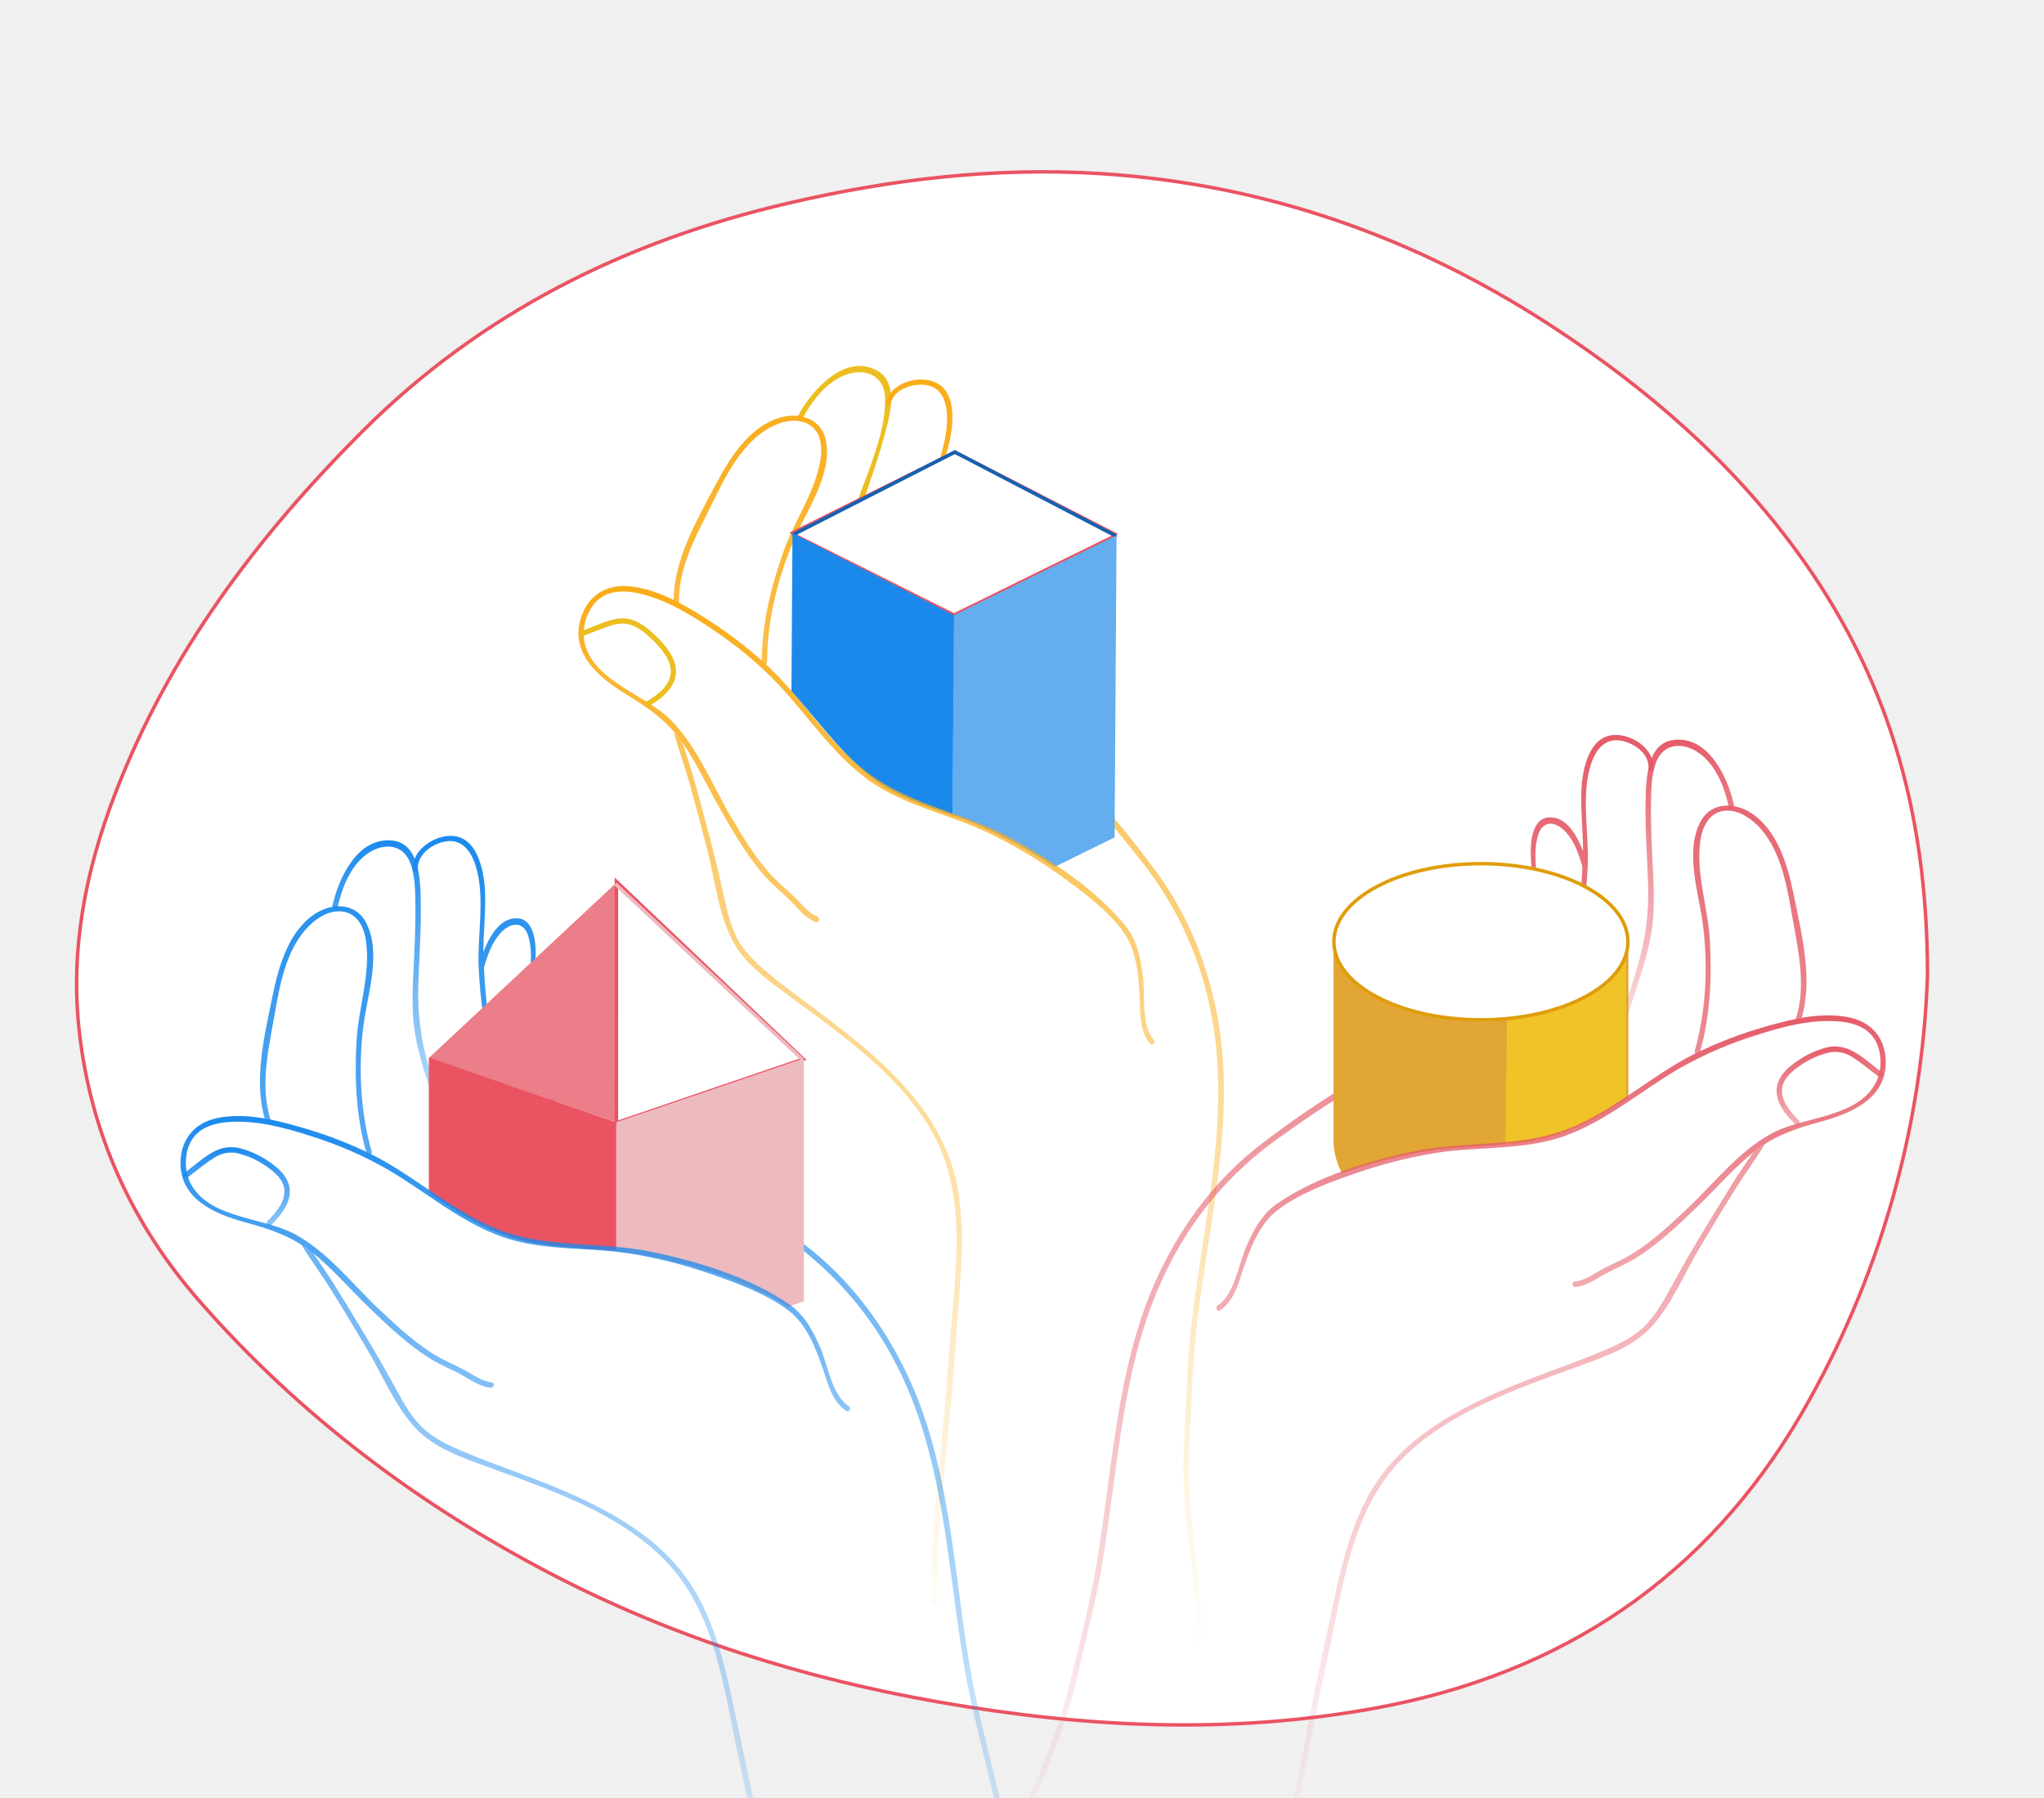
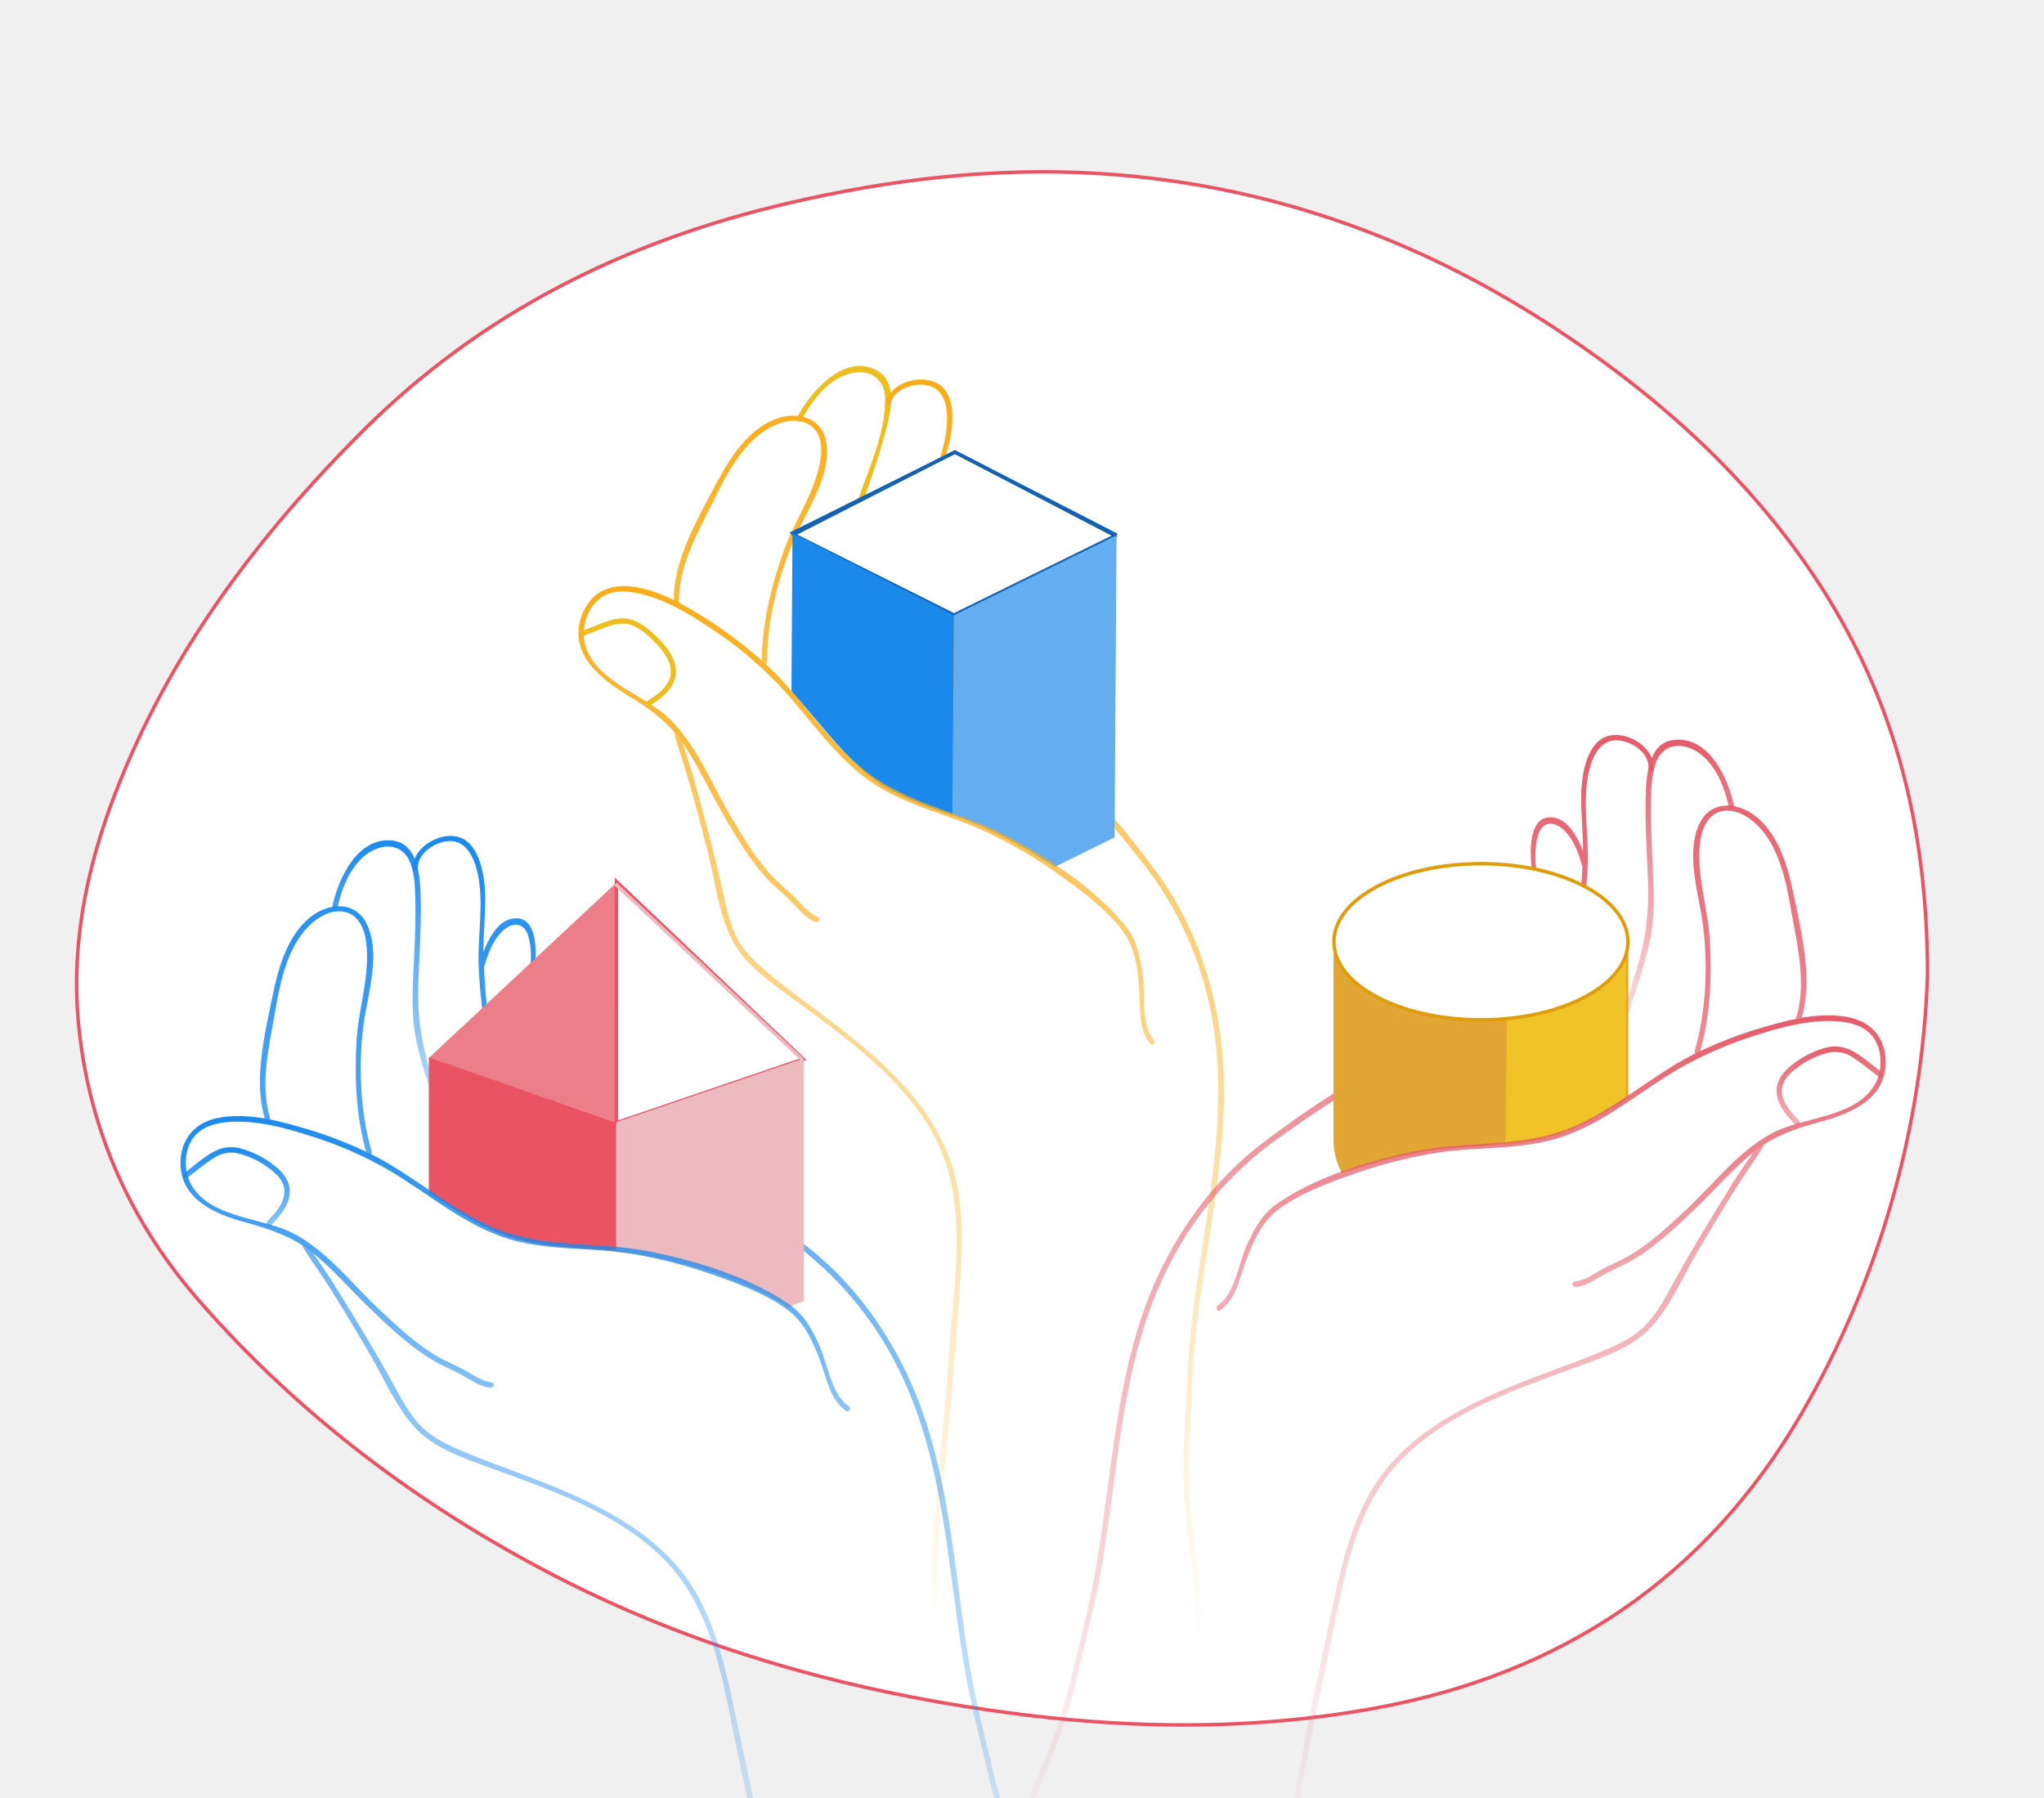
<svg xmlns="http://www.w3.org/2000/svg" xmlns:xlink="http://www.w3.org/1999/xlink" width="588.82" height="517.82">
  <defs>
    <linearGradient id="yellow_gradient" x1="273.31" y1="474.79" x2="273.31" y2="109.22" gradientUnits="userSpaceOnUse">
      <stop offset="0" stop-color="#f9ac17" stop-opacity="0" />
      <stop offset="1" stop-color="#f9ac17" />
    </linearGradient>
    <linearGradient id="red_gradient" x1="477.42" y1="320.51" x2="477.42" y2="213.09" gradientUnits="userSpaceOnUse">
      <stop offset=".05" stop-color="#e55c69" stop-opacity="0" />
      <stop offset="1" stop-color="#e55c69" />
    </linearGradient>
    <linearGradient id="red_gradient-2" x1="404.6" y1="550.68" x2="404.6" y2="211.71" xlink:href="#red_gradient" />
    <linearGradient id="linear-gradient" x1="117.85" y1="349.51" x2="117.85" y2="242.09" gradientUnits="userSpaceOnUse">
      <stop offset="0" stop-color="#1b8aed" stop-opacity="0" />
      <stop offset="1" stop-color="#1b8aed" />
    </linearGradient>
    <linearGradient id="linear-gradient-2" x1="190.67" y1="579.68" x2="190.67" y2="240.71" xlink:href="#linear-gradient" />
    <linearGradient id="linear-gradient-3" x1="148.45" y1="406.58" x2="148.45" y2="321.48" gradientUnits="userSpaceOnUse">
      <stop offset="0" stop-color="#1b8aed" stop-opacity=".5" />
      <stop offset="1" stop-color="#1b8aed" />
    </linearGradient>
    <linearGradient id="linear-gradient-4" x1="68.19" y1="353.05" x2="68.19" y2="330.44" xlink:href="#linear-gradient-3" />
    <linearGradient id="linear-gradient-5" x1="249.59" y1="300.93" x2="249.59" y2="168.85" gradientUnits="userSpaceOnUse">
      <stop offset="0" stop-color="#f9ac17" stop-opacity=".5" />
      <stop offset="1" stop-color="#f9ac17" />
    </linearGradient>
    <linearGradient id="linear-gradient-6" x1="446.82" y1="377.58" x2="446.82" y2="292.48" gradientUnits="userSpaceOnUse">
      <stop offset=".05" stop-color="#e55c69" stop-opacity=".5" />
      <stop offset="1" stop-color="#e55c69" />
    </linearGradient>
    <linearGradient id="linear-gradient-7" x1="527.08" y1="324.05" x2="527.08" y2="301.44" xlink:href="#linear-gradient-6" />
-     <style>.cls-1{stroke:#ea5362}.cls-1,.cls-13{fill:#fff}.cls-2{fill:#ecbe1f}.cls-3{fill:url(#yellow_gradient)}.cls-4{fill:url(#red_gradient)}.cls-5{fill:url(#red_gradient-2)}.cls-6{fill:url(#linear-gradient)}.cls-7{fill:url(#linear-gradient-2)}.cls-17,.cls-18,.cls-8{fill:none}.cls-8{stroke:#1362b2}.cls-13,.cls-17,.cls-8{stroke-miterlimit:10}.cls-9{fill:#64adef}.cls-10{fill:#1b89ec}.cls-11{fill:#e1a633}.cls-12{fill:#f0c429}.cls-13{stroke:#df9d0b}.cls-14{fill:#eb7e88}.cls-15{fill:#ea5362}.cls-16{fill:#edbabf}.cls-17{stroke:#edbabf}.cls-19{fill:url(#linear-gradient-3)}.cls-20{fill:url(#linear-gradient-4)}.cls-21{fill:url(#linear-gradient-5)}.cls-22{fill:url(#linear-gradient-6)}.cls-23{fill:url(#linear-gradient-7)}</style>
+     <style>.cls-1{stroke:#ea5362}.cls-24{stroke:#1362b2}.cls-1,.cls-13,.cls-24{fill:#fff}.cls-2{fill:#ecbe1f}.cls-3{fill:url(#yellow_gradient)}.cls-4{fill:url(#red_gradient)}.cls-5{fill:url(#red_gradient-2)}.cls-6{fill:url(#linear-gradient)}.cls-7{fill:url(#linear-gradient-2)}.cls-17,.cls-18,.cls-8{fill:none}.cls-8{stroke:#1362b2}.cls-13,.cls-17,.cls-8{stroke-miterlimit:10}.cls-9{fill:#64adef}.cls-10{fill:#1b89ec}.cls-11{fill:#e1a633}.cls-12{fill:#f0c429}.cls-13{stroke:#df9d0b}.cls-14{fill:#eb7e88}.cls-15{fill:#ea5362}.cls-16{fill:#edbabf}.cls-17{stroke:#edbabf}.cls-19{fill:url(#linear-gradient-3)}.cls-20{fill:url(#linear-gradient-4)}.cls-21{fill:url(#linear-gradient-5)}.cls-22{fill:url(#linear-gradient-6)}.cls-23{fill:url(#linear-gradient-7)}</style>
  </defs>
  <g id="Layer_1" data-name="Layer 1">
    <path class="cls-1" d="M555.26 280.89a270.4 270.4 0 01-36.21 126.19c-27.52 47.29-69 75.09-122.72 84.93-42 7.69-83.79 5.63-125.56-1.67-38.88-6.79-76.17-18.41-111.28-36.6-38.81-20.13-73.26-46.06-102.08-79C38 352.56 26.11 326.57 22.83 297c-2.62-23.54 1.8-46.07 10.2-68 15.54-40.6 41-74.41 71.47-104.84C138.72 90 180.22 69.45 227 58.55c29.65-6.92 59.59-10.44 90-8.54 47.12 3 90.25 18.07 129.74 43.76 27.44 17.85 51.94 39 71.28 65.62 24.89 34.33 37.23 72.74 37.24 121.5z" />
    <path class="cls-2" d="M231.3 120.33c2.68-4.86 6.42-9.86 11.69-12.1 6.13-2.6 12-.09 12 6.78.08 10-5 20.71-8.19 30-2 5.79-3.84 11.58-4.43 17.69-.68 7.08-.22 14.24 0 21.33a150.82 150.82 0 003.94 32.16.78.78 0 001.52-.37c-3.49-14-4-28.78-4.19-43.15a72.81 72.81 0 013.62-24c2.4-7.33 5.13-14.53 7.19-22 1.58-5.69 4.94-16.16-1.77-19.91-9.26-5.18-18.81 5.74-22.69 12.79-.48.88.84 1.72 1.33.83z" />
    <path class="cls-3" d="M205.47 144.4c3.82-7.8 8.44-16.88 16.35-21.24 3-1.66 6.93-2.69 10.26-1.35 4.24 1.69 4.92 6.35 4.3 10.39-1.44 9.41-7.36 17.48-10.54 26.32-3.63 10.09-6.31 21-6.4 31.79.36.33.74.64 1.1 1a.68.68 0 00.45-.65c0-11.89 3.15-24.63 7.9-35.52 3.64-8.33 10.88-18.52 9.06-28.12-1.24-6.55-7.85-8.45-13.61-6.62-8.65 2.75-14.18 11.62-18.18 19.19-5.31 10.06-12.1 21.62-12.08 33.32.51.25 1 .5 1.53.76-.3-10.5 5.39-20.14 9.86-29.27zm51.07-28c.93-4.26 6.16-6 10.07-5.51 5.34.72 6.37 6 6.19 10.61-.36 9.12-5.14 17.88-7.31 26.67a161.71 161.71 0 00-4.21 28.45c-.56 8.7-1 18.94 2.09 27.29a.69.69 0 00.05.52l.15.3a.75.75 0 00.64.35h.09a.73.73 0 00.69-.93c-2.27-5.65-2.56-12.59-2.61-18.64a149.07 149.07 0 011.51-21 146.8 146.8 0 013-15.72c1.95-3.08 4.14-6.21 7.28-8.16 3.61-2.24 7.46-1.67 7.51 3 .08 6.47-4.06 12.85-5.65 19-1.91 7.43-2.13 15.21-2 22.84.07 4.33.3 8.66.66 13 .26 3.2 1.09 6.4 1.11 9.61a.66.66 0 00-.13.89c.05.09.09.19.14.29a.78.78 0 001.56 0c.31-4.46-1-9.06-1.32-13.52-.37-5.36-.56-10.74-.45-16.11a72.67 72.67 0 012-16.56c1.25-4.84 3.35-9.39 4.82-14.16 1-3.29 2.06-9.54-2.25-11-4.71-1.62-9.11 2.6-12.15 6.61 1.55-5.38 3.76-10.56 5.18-15.95s2.76-15.6-3.81-18.46c-5-2.19-13 .27-14.24 6-.22.81 1.19 1.17 1.39.25zm-10.49 183c-7.3-6-15.07-11.33-22.45-17.2-3.69-2.97-7.6-6.2-10.24-10.2-2.76-4.25-3.86-9.41-4.93-14.29-2.46-11.27-5.51-22.43-8.59-33.55-.82-2.94-1.83-5.82-2.75-8.74-.13-.44-.35-1-.58-1.61l-.23-.36c-.67-.94-1.43-1.74-2.16-2.58.77 3 1.77 5.94 2.71 8.88 2.64 8.22 4.71 16.66 6.9 25s3.1 17.82 7 25.65c3.61 7.33 11.06 12.4 17.46 17.12 14.92 11 31.73 22.73 40.77 39.4 10.1 18.66 6 40.86 4.58 61-.84 12.32-2 24.58-3.16 36.87-.59 5.91-1.13 11.82-1.52 17.75q-.29 4.43-.44 8.86c-.05 1.47-.09 2.94-.11 4.41 0 .94.37 3.24.29 4.74-.57 0-1.17.54-.75 1.14a6 6 0 01.51.8.79.79 0 001.35 0c.64-1 .14-2.93.14-4 0-2.36.05-4.71.13-7.07.2-5.92.62-11.82 1.13-17.72.95-11 2.24-21.89 3.13-32.86q1.26-15.39 2.32-30.81c.7-9.89 1-20-1.11-29.71-3.73-17.32-16.13-30.07-29.4-40.95zM349 352.61c2.83-18.88 5.21-38.18 2.16-57.19-2.63-16.08-8.46-31.32-18.16-44.42-11.59-15.66-25-31.5-41.37-42.3-.84-.56-1.6.82-.76 1.37 15.28 10.09 27.36 24.57 38.59 38.86A100.07 100.07 0 01349 292.5c3.84 20.08 1.3 40.57-1.71 60.57-1.46 9.68-3 19.34-4.13 29.07-1.05 9.42-1.3 18.86-1.81 28.32a171.2 171.2 0 00.83 32.17c1.36 10.42 2.79 20.9 2.19 31.43-.06 1 1.5 1 1.56 0 .56-9.72-.62-19.4-1.87-29a167.93 167.93 0 01-1.38-30.24c.49-10 .74-20 1.76-30 1.12-10.82 2.91-21.51 4.56-32.21z" />
    <path class="cls-4" d="M498 232.34c-1.15-5.19-3.2-10.68-7.23-14.36-4.59-4.19-11.41-4.7-13.76 1.79-1.34 3.71-1.35 7.85-1.4 11.75-.1 6.52.27 13 .57 19.51.3 6.32.51 12.62-.67 18.86-1.33 7-3.79 13.73-5.95 20.48a151.21 151.21 0 01-12.8 29.76.78.78 0 01-1.34-.8c7.27-12.48 11.93-26.5 16.11-40.26a73.86 73.86 0 003.24-24.49c-.27-7.83-.86-15.61-.72-23.45.1-6 .14-17.06 8.13-18 10.05-1.13 15.57 10.83 17.33 18.78.22 1-1.29 1.39-1.51.4z" />
    <path class="cls-5" d="M476.35 221.52c.41-5.84-6.57-10.44-12-9.75-7.11.91-8.68 11-8.83 16.66s.52 11.16.5 16.75c-1.79-4.69-4.83-10-9.81-9.74-4.55.22-5.3 6.51-5.25 9.95.08 5 .82 9.94.66 14.94a72.27 72.27 0 01-2.75 16.45c-1.4 5.19-3.09 10.3-4.94 15.34-1.55 4.2-4.11 8.24-5.06 12.61a.78.78 0 001.49.47l.21-.24a.65.65 0 00.13-.88c.91-3.08 2.61-5.93 3.76-8.92 1.55-4 3-8.13 4.26-12.27 2.25-7.3 4.22-14.83 4.47-22.5.2-6.37-2-13.65-.1-19.84 1.37-4.48 5.22-4 8.05-.79 2.48 2.76 3.7 6.38 4.71 9.87a155.59 155.59 0 01-5.93 36.54c-1.75 5.79-4 12.37-7.73 17.15a.73.73 0 00.39 1.09h.09a.71.71 0 00.71-.15l.24-.25a.67.67 0 00.18-.48c5.36-7.14 7.76-17.11 9.66-25.61a161 161 0 003.93-28.49c.38-9.05-1.75-18.8.46-27.66 1.12-4.48 3.59-9.25 8.91-8.44 3.91.58 8.43 3.76 8.13 8.11-.07.96 1.39 1.01 1.46.08zM288.83 539.74c-.23 1 1.26 1.45 1.49.47 2.37-10.28 6.67-19.93 10.91-29.55A172.29 172.29 0 00311 480c2.15-9.23 4.57-18.36 6.2-27.69 1.68-9.65 2.87-19.36 4.18-29.06 2.72-20.05 6-40.43 15.33-58.63a100 100 0 0131-36.36c14.79-10.57 30.44-21.08 47.94-26.49 1-.3.62-1.82-.35-1.53-18.72 5.79-36.05 17.23-51.56 29-13 9.87-22.86 22.87-29.84 37.58-8.26 17.39-11.38 36.58-14 55.5-1.46 10.72-2.74 21.48-4.7 32.13-1.81 9.84-4.38 19.55-6.72 29.28a168.08 168.08 0 01-9.79 28.65c-3.83 8.91-7.69 17.87-9.86 27.36zm77.44 6.42c-.31 1.05-1.33 2.76-1 3.91a.79.79 0 001.29.4 6.06 6.06 0 01.71-.62.75.75 0 00-.4-1.31c.35-1.46 1.35-3.56 1.6-4.46.4-1.42.77-2.85 1.14-4.27.73-2.87 1.41-5.74 2.05-8.63 1.29-5.79 2.43-11.63 3.53-17.46 2.28-12.14 4.65-24.22 7.28-36.28 4.32-19.72 6.57-42.19 21.5-57.27 13.35-13.48 32.77-20 50.18-26.4 7.46-2.73 16-5.52 21.55-11.54 5.91-6.43 9.41-15.24 13.87-22.67s8.8-14.93 13.64-22.09c1.76-2.6 3.58-5.19 5.18-7.9a31.9 31.9 0 00-2.88 2c-.11.08-.21.18-.32.27-.4.52-.76 1-1 1.39-1.69 2.54-3.47 5-5.08 7.62-6.07 9.81-12.13 19.67-17.65 29.79-2.4 4.39-4.9 9-8.74 12.34-3.6 3.1-8.3 5.08-12.66 6.86-8.74 3.57-17.69 6.52-26.38 10.22-15.79 6.73-31.26 15.46-39.65 31.07-4.73 8.78-7.3 18.52-9.4 28.21-2.18 10.06-4.34 20.15-6.41 30.23-2.21 10.78-4 21.63-6.2 32.42-1.16 5.8-2.42 11.59-3.89 17.33-.59 2.3-1.2 4.57-1.86 6.84zm149.79-283.47c1.73 10 4.48 20.87 1.26 30.84l1.69-.31c3.3-11.22 0-24.22-2.26-35.36-1.72-8.39-4.54-18.46-12.08-23.52-5-3.37-11.89-3.4-14.91 2.54-4.44 8.71-.35 20.51.81 29.54 1.51 11.77.92 24.88-2.37 36.3a.68.68 0 00.25.75l1.33-.62c2.93-10.37 3.42-21.61 2.76-32.32-.58-9.37-4-18.77-2.74-28.21.54-4 2.5-8.34 7-8.77 3.57-.35 7 1.73 9.47 4.18 6.41 6.4 8.3 16.41 9.79 24.96z" />
    <path class="cls-6" d="M97.27 261.34c1.15-5.19 3.2-10.68 7.23-14.36 4.59-4.19 11.41-4.7 13.76 1.79 1.34 3.71 1.35 7.85 1.4 11.75.1 6.52-.27 13-.57 19.51-.3 6.32-.52 12.62.67 18.86 1.33 7 3.79 13.73 5.95 20.48a150.62 150.62 0 0012.8 29.76.78.78 0 001.34-.8c-7.27-12.48-11.93-26.5-16.11-40.26a73.86 73.86 0 01-3.24-24.49c.27-7.83.85-15.61.72-23.45-.1-6-.14-17.06-8.13-18C103 241 97.52 253 95.76 260.94c-.22 1 1.29 1.39 1.51.4z" />
    <path class="cls-7" d="M120.38 250.47c-.3-4.35 4.22-7.53 8.13-8.11 5.32-.81 7.79 4 8.91 8.44 2.21 8.86.08 18.61.46 27.66a161 161 0 003.93 28.54c1.9 8.5 4.3 18.47 9.65 25.61a.73.73 0 00.19.48l.24.25a.71.71 0 00.71.15h.08a.73.73 0 00.4-1.09c-3.76-4.78-6-11.36-7.73-17.15a155.59 155.59 0 01-5.93-36.54c1-3.49 2.23-7.11 4.7-9.87 2.84-3.16 6.69-3.69 8.06.79 1.88 6.19-.3 13.47-.1 19.84.25 7.67 2.22 15.2 4.46 22.5 1.28 4.14 2.72 8.23 4.27 12.27 1.15 3 2.85 5.84 3.76 8.92a.66.66 0 00.12.88l.22.24a.78.78 0 001.49-.47c-1-4.37-3.51-8.41-5.06-12.61-1.86-5-3.54-10.15-4.94-15.34a71.73 71.73 0 01-2.75-16.45c-.16-5 .58-9.95.66-14.94.05-3.44-.7-9.73-5.25-9.95-5-.23-8 5.05-9.81 9.74 0-5.59.65-11.18.5-16.75s-1.73-15.75-8.84-16.66c-5.42-.69-12.4 3.91-12 9.75.09.85 1.54.8 1.47-.13zm176.13 290.94a168.08 168.08 0 01-9.79-28.65c-2.34-9.73-4.91-19.44-6.72-29.28-2-10.65-3.24-21.41-4.7-32.13-2.58-18.92-5.7-38.11-14-55.5-7-14.71-16.85-27.71-29.84-37.58-15.51-11.79-32.84-23.23-51.56-29-1-.29-1.31 1.23-.35 1.53 17.5 5.41 33.15 15.92 47.94 26.49a100 100 0 0131 36.36c9.31 18.2 12.61 38.58 15.33 58.63 1.31 9.7 2.5 19.41 4.18 29.06 1.63 9.33 4 18.46 6.2 27.69a172.29 172.29 0 009.8 30.63c4.23 9.62 8.54 19.27 10.91 29.55.23 1 1.72.51 1.49-.47-2.14-9.49-5.99-18.45-9.89-27.33zm-69.37 26.93c-1.46-5.74-2.72-11.53-3.88-17.33-2.16-10.79-4-21.64-6.2-32.42q-3.12-15.12-6.41-30.23c-2.1-9.69-4.67-19.43-9.4-28.21-8.39-15.61-23.86-24.34-39.65-31.07-8.69-3.7-17.65-6.65-26.38-10.22-4.36-1.78-9.06-3.76-12.66-6.86-3.84-3.3-6.34-7.95-8.74-12.34-5.52-10.12-11.58-20-17.65-29.79-1.61-2.6-3.39-5.08-5.08-7.62-.26-.38-.62-.87-1-1.39-.11-.09-.21-.19-.32-.27a31.9 31.9 0 00-2.88-2c1.6 2.71 3.42 5.3 5.18 7.9 4.84 7.16 9.19 14.68 13.63 22.09s8 16.24 13.88 22.67c5.51 6 14.09 8.81 21.55 11.54 17.41 6.38 36.83 12.92 50.18 26.4 14.92 15.08 17.18 37.55 21.49 57.27 2.64 12.06 5 24.14 7.29 36.28 1.1 5.83 2.24 11.67 3.53 17.46.64 2.89 1.32 5.76 2.05 8.63.36 1.42.74 2.85 1.14 4.27.25.9 1.25 3 1.6 4.46a.75.75 0 00-.4 1.31 6.06 6.06 0 01.71.62.79.79 0 001.29-.4c.34-1.15-.68-2.86-1-3.91-.67-2.29-1.28-4.56-1.87-6.84zM89 266.73c2.43-2.45 5.9-4.53 9.47-4.18 4.54.43 6.5 4.72 7 8.77 1.25 9.44-2.16 18.84-2.74 28.21-.66 10.71-.17 22 2.76 32.32l1.32.62a.67.67 0 00.26-.75c-3.29-11.42-3.88-24.53-2.37-36.3 1.16-9 5.25-20.83.81-29.54-3-5.94-9.9-5.91-14.92-2.54-7.53 5.06-10.35 15.13-12.07 23.52C76.24 298 73 311 76.26 322.22l1.69.31c-3.22-10-.47-20.82 1.26-30.84 1.48-8.55 3.38-18.56 9.79-24.96z" />
  </g>
  <g id="Blocks">
-     <path class="cls-1" d="M321.65 154.15l.05.02-46.58-23.94-46.84 23.33.57.58 45.97 23.03 46.83-23.02z" />
+     <path class="cls-24" d="M321.65 154.15l.05.02-46.58-23.94-46.84 23.33.57.58 45.97 23.03 46.83-23.02z" />
    <path class="cls-8" d="M228.5 154.01l46.55-23.79 46.4 24.17" />
    <path class="cls-9" d="M321.65 154.2l-46.83 23-.38 57.67c2.87 1 5.77 2.12 8.67 3.41a137.93 137.93 0 0120.64 11.46l17.33-8.52z" />
    <path class="cls-10" d="M228.29 153.59l-.3 45.52c7.07 7.81 13.24 16.33 21.09 23.23 7.54 6.63 16.3 9.3 25.36 12.55l.38-57.67z" />
    <path class="cls-11" d="M469 271.28c0 12.42-19 22.49-42.35 22.49s-42.35-10.07-42.35-22.49h-.15v57.11a20.3 20.3 0 002.44 9.56 153.89 153.89 0 0120.41-5.67c13.61-2.85 28.22-1.24 41.47-5.45 7.45-2.37 14.1-6.51 20.62-10.89v-44.66z" />
    <path class="cls-12" d="M468.42 267.69zM434.16 291.37l-.53 38.4c3.26-.49 8.27-.95 11.43-1.82 8.75-2.41 15.67-6.79 23.36-11.22v-41.32c-3.62 6.59-16.34 12.3-34.26 15.96z" />
    <ellipse class="cls-13" cx="426.61" cy="271.28" rx="42.35" ry="22.49" />
    <path class="cls-14" d="M177.91 253.95l-54.3 50.74 54 18.62.3-69.36z" />
    <path class="cls-1" d="M177.58 253.94l-.01 69.49 53.82-18.34-53.81-51.15z" />
    <path class="cls-15" d="M177.54 360.32v-37l-54-18.75v39c7.44 5 14.9 10.06 23.4 12.76 9.78 3.15 20.3 3.09 30.6 3.99z" />
    <path class="cls-16" d="M226.86 376.49l4.72-1.64v-70l-54 18.38v37.35a91.68 91.68 0 0110.87 1.51c12.96 2.71 27.2 7.03 38.41 14.4z" />
    <path class="cls-17" d="M231.11 305.17l-53.83-50.54" />
  </g>
  <g id="thumbs">
    <path class="cls-18" d="M235.2 264.81c-2.92-.89-6.14-5.55-8.76-7.68a47.72 47.72 0 01-9.68-10.65 250.61 250.61 0 01-14.43-24.36c-5.21-9.79-9.12-15.46-19.36-21.48-8.16-4.79-18-11.13-15.1-21.65 6.58-23.71 42.23 4.12 50.71 11.56 10.82 9.49 18.37 21.77 29 31.09 9.93 8.74 22 10.59 34 16 14.72 6.55 29.69 16.62 40.71 28.1 5.36 5.59 5.51 10.94 6.48 18 .62 4.56-.37 13 3 16.4M141.5 399c-3.05 0-7.45-3.61-10.56-4.92a47.68 47.68 0 01-12.28-7.51A249.19 249.19 0 0198 367.18c-7.76-7.93-13.1-12.28-24.62-15.18-9.18-2.31-20.42-5.63-20.56-16.56-.33-24.6 41.69-7.88 51.91-3.11 13 6.08 23.74 15.76 36.52 21.73 12 5.6 24.06 4 37.15 5.78 16 2.17 33.16 7.63 46.94 15.57 6.72 3.86 8.36 9 11.27 15.47 1.88 4.2 3.3 12.58 7.52 14.89z" />
    <path class="cls-19" d="M141.68 398.19c-2.71-.32-5-1.89-7.3-3.22-2.51-1.44-5.19-2.48-7.72-3.88-6.26-3.48-11.67-8.53-16.88-13.39-8-7.44-15-16.82-24.74-22.14-9-4.92-23.61-4.38-29.58-13.68-2.63-4.09-2.66-10.64.51-14.51 2.4-2.93 6.33-3.91 9.94-4.17 8-.58 16.22 1.65 23.76 4.09a111.77 111.77 0 0121.73 9.43c11.06 6.41 21.11 15.26 33.28 19.56 11.95 4.23 25.07 2.85 37.43 4.91a137.18 137.18 0 0122.72 5.81c7.48 2.61 16.07 5.71 22.42 10.59 5.23 4 7.85 11 9.9 17 1.44 4.27 2.66 9.21 6.62 11.85.84.56 1.56-.83.72-1.39-4.92-3.28-6-11.8-8.24-17-2.17-4.91-4.55-9.4-9.1-12.49-11.32-7.69-25.94-12.14-39.2-14.92-13.61-2.85-28.22-1.24-41.48-5.45-14.42-4.59-25.85-15.82-39.22-22.56a122 122 0 00-20.88-8c-7.51-2.16-16.09-4.22-23.9-2.54C56.14 323.45 52.25 328 52 334.5c-.34 10.9 9.85 15.22 18.83 17.65 6.89 1.86 13.21 4 18.88 8.44 6 4.73 11 10.67 16.53 16s11.29 10.83 17.85 14.88c2.88 1.78 6 3 9 4.63 2.62 1.48 5.15 3.3 8.21 3.66 1 .12 1.35-1.41.35-1.52z" />
    <path class="cls-20" d="M54.07 339.15c2.45-1.8 4.76-3.83 7.33-5.46a9.15 9.15 0 016.46-1.61 23.75 23.75 0 019.38 4.27c2.16 1.51 4.47 3.61 4.68 6.41.26 3.54-2.58 6.67-4.89 9-.71.71.45 1.77 1.16 1.05 2.37-2.38 4.9-5.34 5.26-8.83.31-2.93-1.24-5.46-3.36-7.37A27.5 27.5 0 0070 331a10.46 10.46 0 00-7.7.39c-3.35 1.57-6.16 4.28-9.12 6.46-.81.59 0 1.91.85 1.31z" />
    <path class="cls-21" d="M235.58 264.13c-2.51-1.07-4.25-3.21-6.1-5.13-2-2.09-4.29-3.84-6.32-5.89-5-5.1-8.81-11.46-12.45-17.59-5.56-9.37-9.74-20.36-17.54-28.18-7.23-7.24-21.44-10.83-24.57-21.43-1.37-4.66.44-10.95 4.56-13.78 3.12-2.14 7.16-2 10.71-1.22 7.84 1.68 15.11 6.14 21.66 10.59a112 112 0 0118.22 15.14c8.81 9.25 16 20.56 26.46 28.1 10.28 7.41 23.27 9.76 34.55 15.2A137.59 137.59 0 01305 251.89c6.45 4.6 13.82 10 18.55 16.45 3.9 5.33 4.47 12.71 4.74 19.1.18 4.51 0 9.58 3 13.23.65.78 1.73-.36 1.08-1.13-3.8-4.53-2.41-13-3.16-18.59-.71-5.32-1.73-10.3-5.23-14.54-8.71-10.55-21.5-18.92-33.45-25.31-12.27-6.55-26.74-9.09-38.29-16.86-12.56-8.44-20.37-22.43-31.33-32.65A121.46 121.46 0 00203.1 178c-6.59-4.18-14.26-8.56-22.23-9.14-6.45-.47-11.46 2.78-13.48 9-3.38 10.37 5.19 17.38 13.13 22.23 6.08 3.71 11.57 7.5 15.76 13.38 4.43 6.23 7.59 13.34 11.4 20s7.79 13.56 12.95 19.28c2.28 2.52 5 4.55 7.34 7 2.1 2.15 4 4.61 6.85 5.82.92.39 1.69-1 .76-1.37z" />
    <path class="cls-2" d="M186.35 203.71l-.72-1.32c4.64-2.53 7.1-5.17 7.53-8.06s-1.09-5.88-4.57-9.4c-7-7.08-10-5.92-17.08-3.1-1.19.47-2.49 1-3.93 1.5l-.51-1.41c1.43-.51 2.71-1 3.89-1.49 7.32-2.89 11-4.34 18.69 3.44 3.84 3.89 5.47 7.38 5 10.67s-3.22 6.39-8.3 9.17z" />
    <path class="cls-18" d="M453.77 370c3.05 0 7.45-3.61 10.56-4.92a47.68 47.68 0 0012.28-7.51 249.19 249.19 0 0020.68-19.34c7.74-7.93 13.08-12.28 24.6-15.19 9.18-2.31 20.42-5.63 20.56-16.56.33-24.6-41.69-7.88-51.91-3.11-13.05 6.08-23.74 15.76-36.52 21.73-12 5.6-24.07 4-37.15 5.78-16 2.17-33.16 7.63-46.94 15.57-6.72 3.86-8.36 9-11.27 15.47-1.88 4.2-3.3 12.58-7.52 14.89z" />
    <path class="cls-22" d="M453.59 369.19c2.71-.32 5-1.89 7.3-3.22 2.51-1.44 5.19-2.48 7.72-3.88 6.26-3.48 11.67-8.53 16.88-13.39 8-7.44 15.05-16.82 24.73-22.14 9-4.92 23.62-4.38 29.59-13.68 2.63-4.09 2.65-10.64-.51-14.51-2.4-2.93-6.33-3.91-9.94-4.17-8-.58-16.22 1.65-23.76 4.09a112.12 112.12 0 00-21.74 9.43c-11.05 6.41-21.11 15.26-33.27 19.56-11.95 4.23-25.07 2.85-37.43 4.91a136.68 136.68 0 00-22.72 5.81c-7.48 2.61-16.07 5.71-22.42 10.59-5.24 4-7.85 11-9.9 17-1.44 4.27-2.66 9.21-6.62 11.85-.84.56-1.56-.83-.73-1.39 4.93-3.28 6-11.8 8.25-17 2.17-4.91 4.55-9.4 9.1-12.49 11.32-7.69 25.94-12.14 39.2-14.92 13.61-2.85 28.22-1.24 41.48-5.45 14.42-4.59 25.84-15.82 39.22-22.56a122 122 0 0120.88-8c7.5-2.16 16.09-4.22 23.9-2.54 6.33 1.35 10.22 5.88 10.42 12.4.35 10.9-9.84 15.22-18.82 17.65-6.89 1.86-13.21 4-18.88 8.44-6 4.73-11 10.67-16.54 16s-11.28 10.83-17.84 14.88c-2.88 1.78-6 3-9 4.63-2.62 1.48-5.15 3.3-8.21 3.66-1 .12-1.35-1.41-.35-1.52z" />
    <path class="cls-23" d="M541.2 310.15c-2.45-1.8-4.76-3.83-7.33-5.46a9.15 9.15 0 00-6.46-1.61 23.75 23.75 0 00-9.38 4.27c-2.16 1.51-4.47 3.61-4.68 6.41-.26 3.54 2.58 6.67 4.88 9 .72.71-.44 1.77-1.15 1.05-2.37-2.38-4.9-5.34-5.26-8.83-.31-2.93 1.24-5.46 3.35-7.37a27.54 27.54 0 0110.06-5.61 10.46 10.46 0 017.7.39c3.35 1.57 6.16 4.28 9.12 6.46.8.59 0 1.91-.85 1.31z" />
  </g>
</svg>
